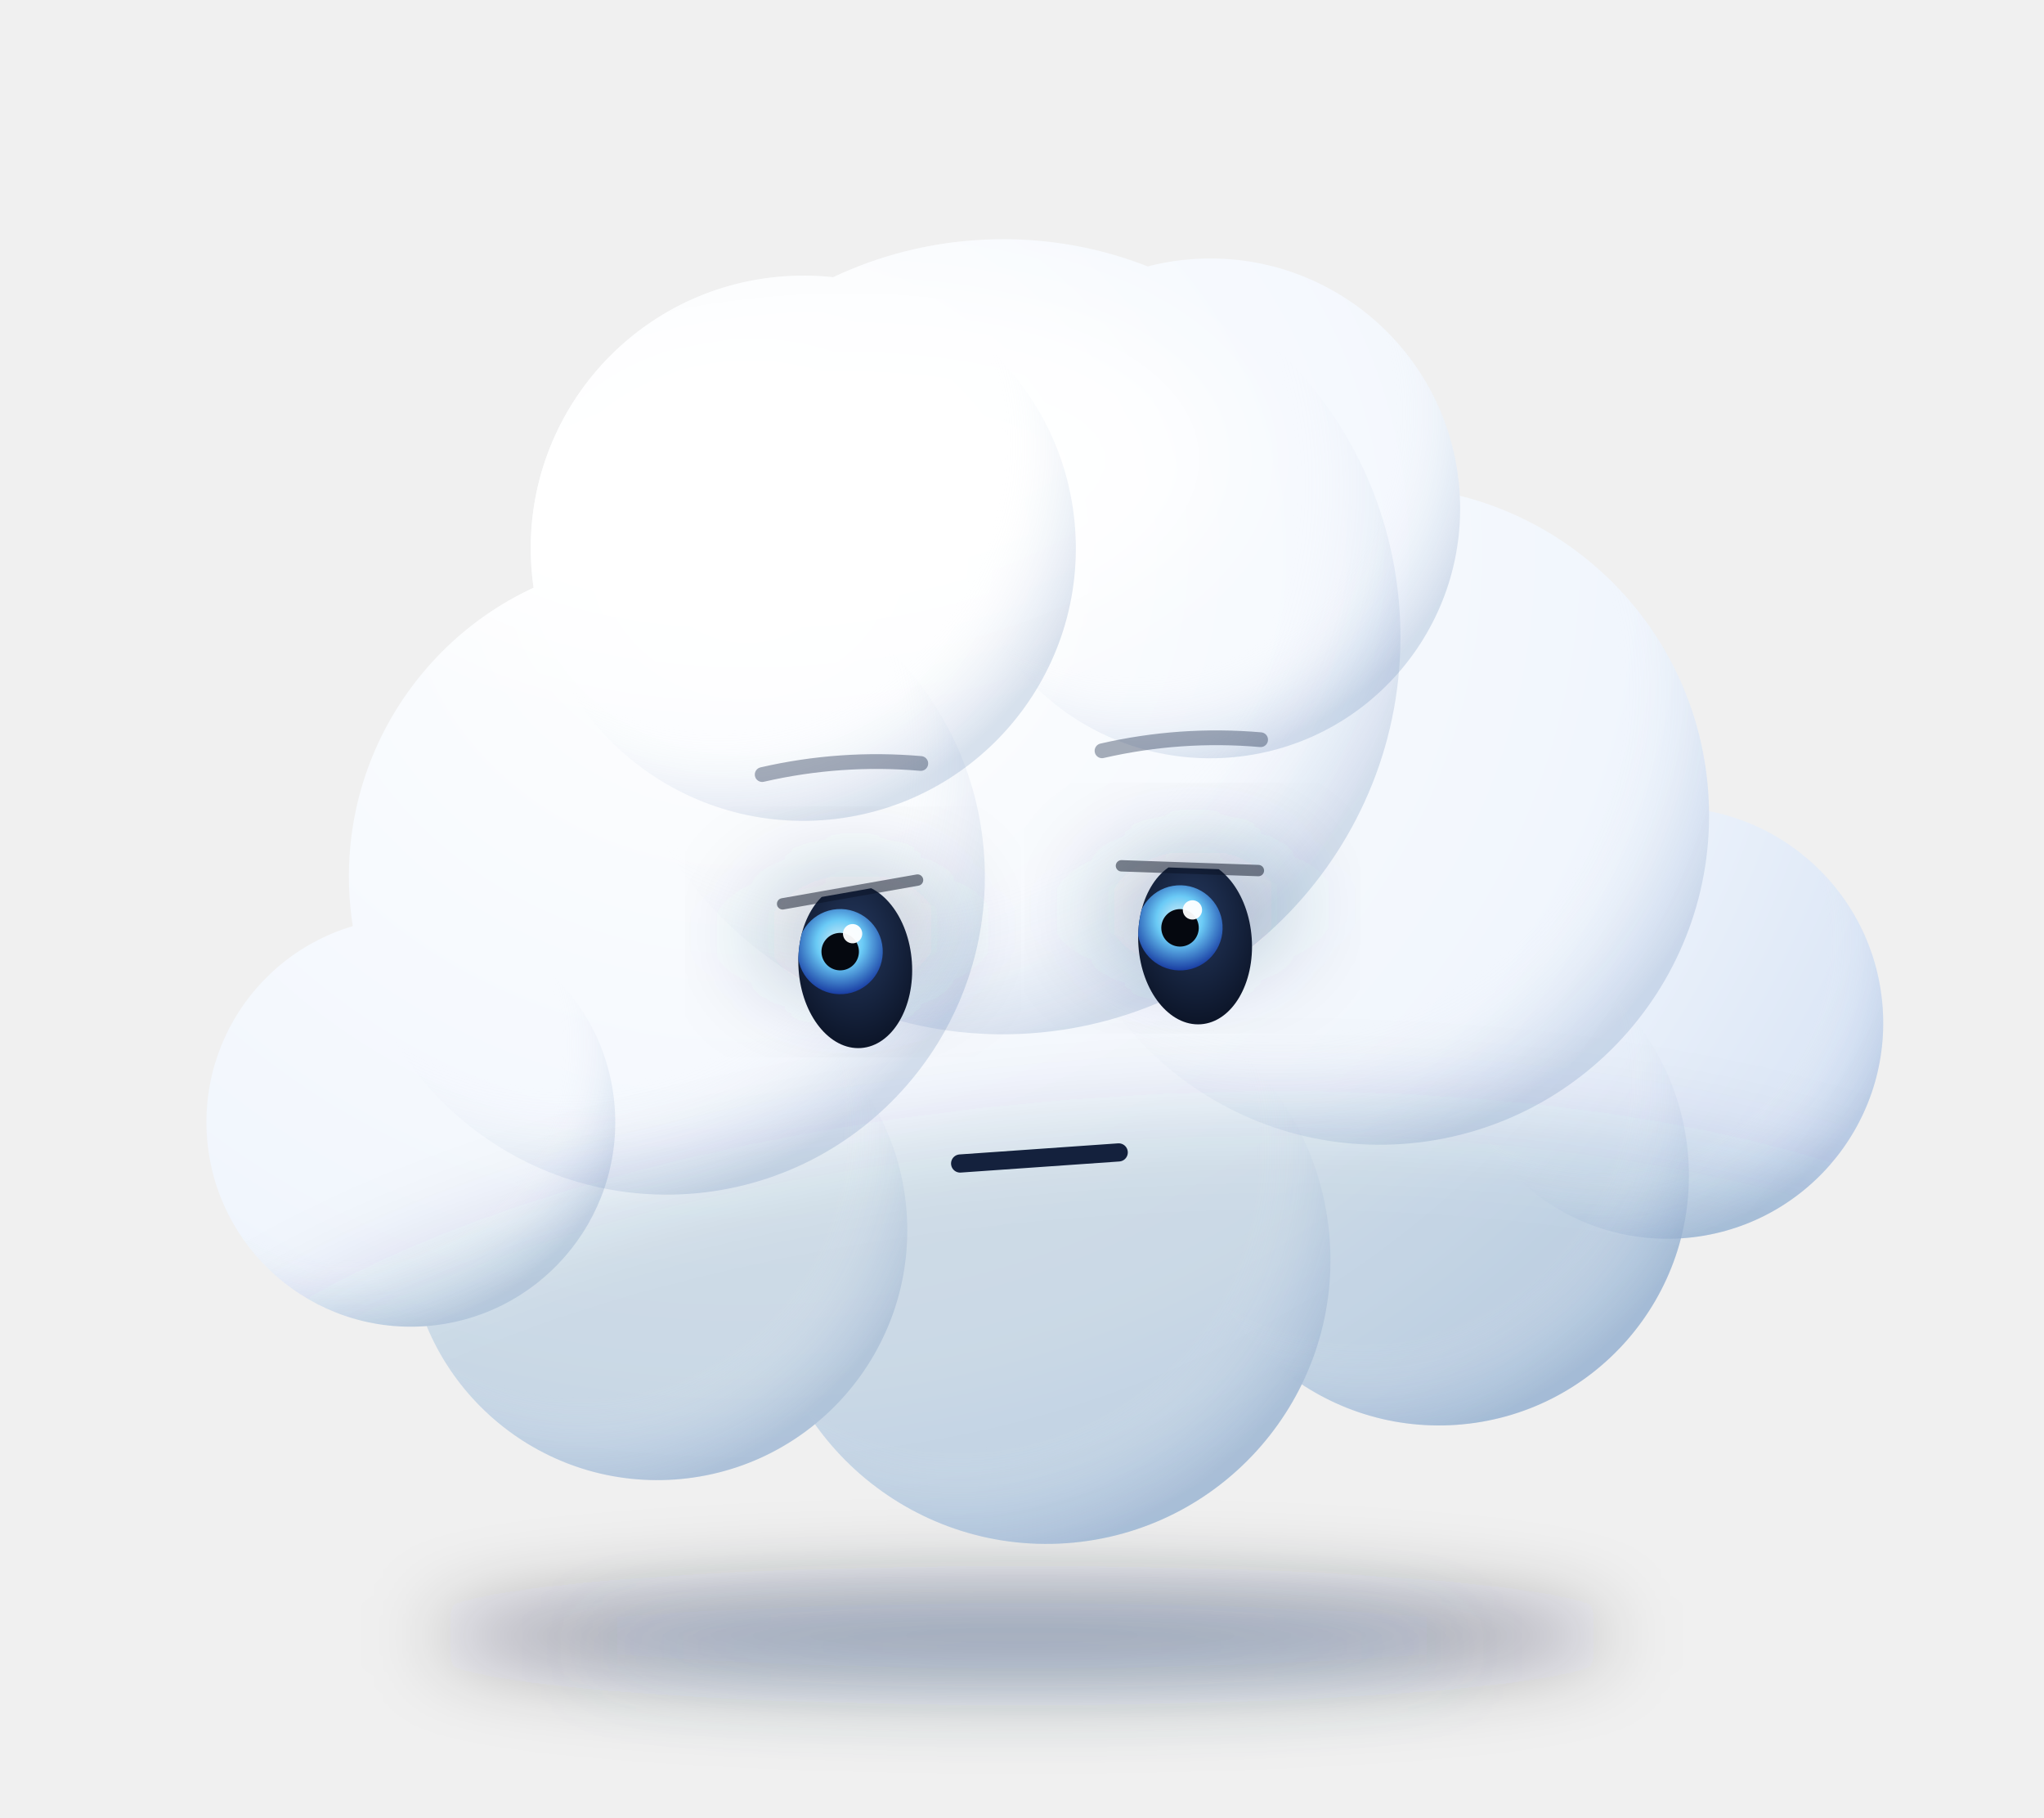
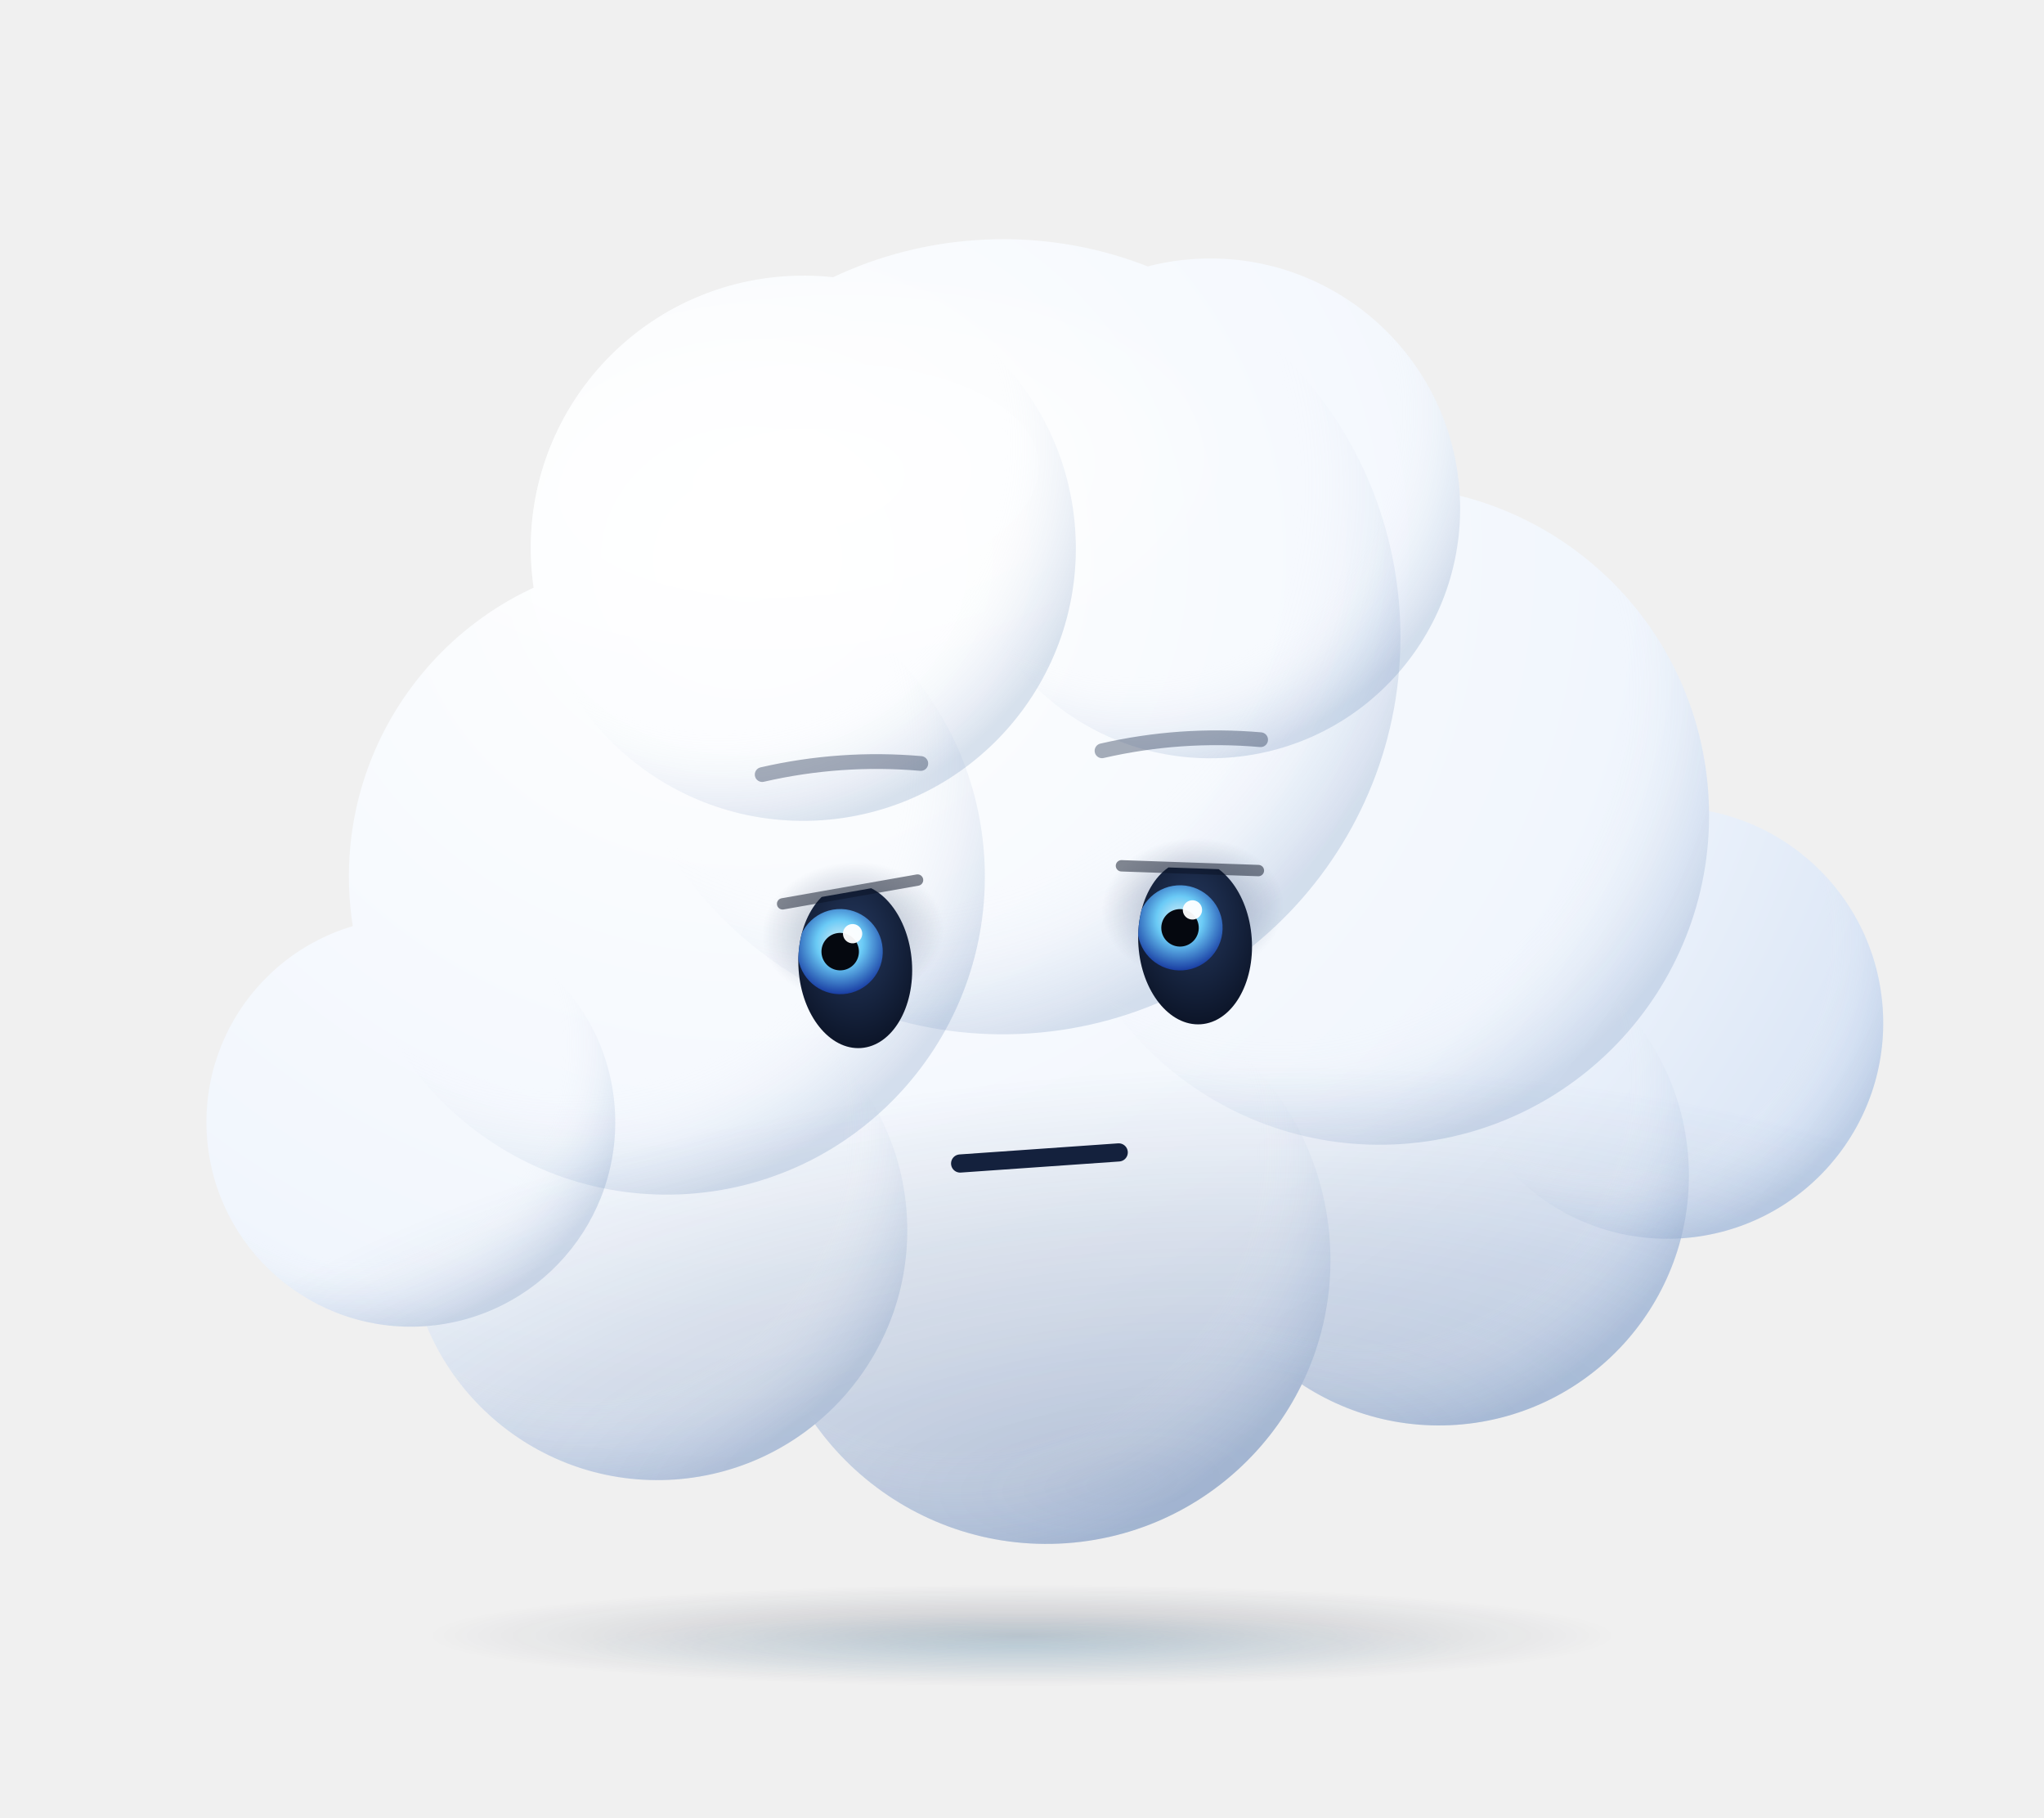
<svg xmlns="http://www.w3.org/2000/svg" viewBox="0 0 360 320" width="720" height="640">
  <defs>
    <radialGradient id="cl-body" cx="38%" cy="30%" r="78%">
      <stop offset="0" stop-color="#FFFFFF" />
      <stop offset="0.55" stop-color="#F1F6FD" />
      <stop offset="0.85" stop-color="#D3E0F3" />
      <stop offset="1" stop-color="#AAC0DE" />
    </radialGradient>
    <radialGradient id="cl-lobe" cx="36%" cy="30%" r="72%">
      <stop offset="0" stop-color="#FFFFFF" stop-opacity="0" />
      <stop offset="0.72" stop-color="#FFFFFF" stop-opacity="0" />
      <stop offset="0.9" stop-color="#7F9CC8" stop-opacity="0.12" />
      <stop offset="1" stop-color="#5D7FB0" stop-opacity="0.22" />
    </radialGradient>
    <radialGradient id="cl-iris" cx="50%" cy="40%" r="60%">
      <stop offset="0" stop-color="#E6FAFF" />
      <stop offset="0.45" stop-color="#6FD3FF" />
      <stop offset="1" stop-color="#1A3FA8" />
    </radialGradient>
    <radialGradient id="cl-eye" cx="50%" cy="35%" r="70%">
      <stop offset="0" stop-color="#25395F" />
      <stop offset="1" stop-color="#0A1224" />
    </radialGradient>
-     <filter id="cl-soft" x="-40%" y="-40%" width="180%" height="180%">
-       <feGaussianBlur stdDeviation="9" />
-     </filter>
-     <filter id="cl-glow" x="-50%" y="-200%" width="200%" height="500%">
-       <feGaussianBlur stdDeviation="7" />
-     </filter>
+     <radialGradient id="cl-hi" cx="50%" cy="50%" r="50%">
+       <stop offset="0" stop-color="#FFFFFF" stop-opacity="0.95" />
+       <stop offset="0.6" stop-color="#FFFFFF" stop-opacity="0.45" />
+       <stop offset="1" stop-color="#FFFFFF" stop-opacity="0" />
+     </radialGradient>
+     <radialGradient id="cl-shade" cx="50%" cy="50%" r="50%">
+       <stop offset="0" stop-color="#1E3A6E" stop-opacity="0.24" />
+       <stop offset="0.6" stop-color="#1E3A6E" stop-opacity="0.12" />
+       <stop offset="1" stop-color="#1E3A6E" stop-opacity="0" />
+     </radialGradient>
+     <radialGradient id="cl-socket" cx="50%" cy="50%" r="50%">
+       <stop offset="0" stop-color="#2A3F66" stop-opacity="0.42" />
+       <stop offset="1" stop-color="#2A3F66" stop-opacity="0" />
+     </radialGradient>
+     <radialGradient id="cl-ground" cx="50%" cy="50%" r="50%">
+       <stop offset="0" stop-color="#07102A" stop-opacity="0.6" />
+       <stop offset="1" stop-color="#07102A" stop-opacity="0" />
+     </radialGradient>
+     <radialGradient id="cl-cyan" cx="50%" cy="50%" r="50%">
+       <stop offset="0" stop-color="#6FD3FF" stop-opacity="0.9" />
+       <stop offset="1" stop-color="#6FD3FF" stop-opacity="0" />
+     </radialGradient>
+     <radialGradient id="cl-coral" cx="50%" cy="50%" r="50%">
+       <stop offset="0" stop-color="#FF8A8A" stop-opacity="0.9" />
+       <stop offset="1" stop-color="#FF8A8A" stop-opacity="0" />
+     </radialGradient>
    <clipPath id="cl-clip">
      <circle cx="180" cy="112" r="70" />
      <circle cx="118" cy="150" r="56" />
      <circle cx="244" cy="148" r="58" />
      <circle cx="146" cy="94" r="48" />
      <circle cx="218" cy="92" r="44" />
      <circle cx="70" cy="190" r="36" />
      <circle cx="292" cy="188" r="38" />
      <circle cx="112" cy="212" r="44" />
      <circle cx="180" cy="222" r="50" />
      <circle cx="250" cy="212" r="44" />
    </clipPath>
    <clipPath id="cl-ell-L">
      <ellipse cx="150" cy="168" rx="10" ry="14.5" />
    </clipPath>
    <clipPath id="cl-ell-R">
      <ellipse cx="210" cy="168" rx="10" ry="14.5" />
    </clipPath>
    <clipPath id="cl-lid-L">
      <path d="M136 156.42 L164 153.48 L164 198 L136 198 Z" data-k="lidL" />
    </clipPath>
    <clipPath id="cl-lid-R">
      <path d="M196 153.48 L224 156.42 L224 198 L196 198 Z" data-k="lidR" />
    </clipPath>
  </defs>
-   <ellipse cx="180" cy="288" rx="104" ry="9" fill="#07102A" fill-opacity="0.34" filter="url(#cl-glow)" data-k="ground" />
-   <ellipse cx="180" cy="290" rx="78" ry="6" fill="#6FD3FF" fill-opacity="0.16" filter="url(#cl-glow)" data-k="glowCyan" />
-   <ellipse cx="180" cy="290" rx="60" ry="5" fill="#FF8A8A" fill-opacity="0" filter="url(#cl-glow)" data-k="glowCoral" />
+   <ellipse cx="180" cy="288" rx="104" ry="9" fill="url(#cl-ground)" fill-opacity="0.34" data-k="ground" />
+   <ellipse cx="180" cy="290" rx="78" ry="6" fill="url(#cl-cyan)" fill-opacity="0.16" data-k="glowCyan" />
+   <ellipse cx="180" cy="290" rx="60" ry="5" fill="url(#cl-coral)" fill-opacity="0" data-k="glowCoral" />
  <g transform="translate(0 0) translate(180 160) rotate(-4) scale(1 1) translate(-180 -160)" data-k="body">
    <g clip-path="url(#cl-clip)">
      <rect x="0" y="0" width="360" height="320" fill="url(#cl-body)" />
-       <ellipse cx="146" cy="82" rx="74" ry="34" fill="#FFFFFF" fill-opacity="0.9" filter="url(#cl-soft)" />
-       <ellipse cx="190" cy="262" rx="176" ry="64" fill="#1E3A6E" fill-opacity="0.16" filter="url(#cl-soft)" />
+       <ellipse cx="146" cy="82" rx="78" ry="38" fill="url(#cl-hi)" />
+       <ellipse cx="190" cy="262" rx="186" ry="72" fill="url(#cl-shade)" />
      <circle cx="180" cy="112" r="70" fill="url(#cl-lobe)" />
      <circle cx="118" cy="150" r="56" fill="url(#cl-lobe)" />
      <circle cx="244" cy="148" r="58" fill="url(#cl-lobe)" />
      <circle cx="146" cy="94" r="48" fill="url(#cl-lobe)" />
      <circle cx="218" cy="92" r="44" fill="url(#cl-lobe)" />
      <circle cx="70" cy="190" r="36" fill="url(#cl-lobe)" />
      <circle cx="292" cy="188" r="38" fill="url(#cl-lobe)" />
      <circle cx="112" cy="212" r="44" fill="url(#cl-lobe)" />
      <circle cx="180" cy="222" r="50" fill="url(#cl-lobe)" />
      <circle cx="250" cy="212" r="44" fill="url(#cl-lobe)" />
    </g>
-     <ellipse cx="150" cy="162" rx="15" ry="10.15" fill="#2A3F66" fill-opacity="0.3" filter="url(#cl-soft)" />
+     <ellipse cx="150" cy="162" rx="16" ry="12.325" fill="url(#cl-socket)" />
    <g clip-path="url(#cl-lid-L)">
      <g clip-path="url(#cl-ell-L)">
        <ellipse cx="150" cy="168" rx="10" ry="14.5" fill="url(#cl-eye)" />
        <g transform="translate(-2.47 -2.69)" data-k="gazeL">
          <circle cx="150" cy="168" r="7.5" fill="url(#cl-iris)" fill-opacity="0.95" />
          <circle cx="150" cy="168" r="3.3" fill="#05080F" />
          <circle cx="152.4" cy="165" r="1.7" fill="#FFFFFF" fill-opacity="0.95" />
        </g>
      </g>
    </g>
    <path d="M138 156.21 L162 153.69" fill="none" stroke="#0A1224" stroke-opacity="0.5" stroke-width="2" stroke-linecap="round" data-k="lidEdgeL" />
    <path d="M136 133.25 Q150 131.05 164 133.25" fill="none" stroke="#1B2A4A" stroke-opacity="0.38" stroke-width="2.6" stroke-linecap="round" data-k="browL" />
-     <ellipse cx="210" cy="162" rx="15" ry="10.15" fill="#2A3F66" fill-opacity="0.3" filter="url(#cl-soft)" />
+     <ellipse cx="210" cy="162" rx="16" ry="12.325" fill="url(#cl-socket)" />
    <g clip-path="url(#cl-lid-R)">
      <g clip-path="url(#cl-ell-R)">
        <ellipse cx="210" cy="168" rx="10" ry="14.5" fill="url(#cl-eye)" />
        <g transform="translate(-2.47 -2.69)" data-k="gazeR">
          <circle cx="210" cy="168" r="7.5" fill="url(#cl-iris)" fill-opacity="0.95" />
          <circle cx="210" cy="168" r="3.3" fill="#05080F" />
          <circle cx="212.4" cy="165" r="1.7" fill="#FFFFFF" fill-opacity="0.95" />
        </g>
      </g>
    </g>
    <path d="M198 153.69 L222 156.21" fill="none" stroke="#0A1224" stroke-opacity="0.5" stroke-width="2" stroke-linecap="round" data-k="lidEdgeR" />
    <path d="M224 133.25 Q210 131.05 196 133.25" fill="none" stroke="#1B2A4A" stroke-opacity="0.38" stroke-width="2.6" stroke-linecap="round" data-k="browR" />
    <path d="M166 204 Q180 204 194 204" fill="none" stroke="#14213D" stroke-width="3.2" stroke-linecap="round" data-k="smile" />
    <ellipse cx="180" cy="207.28" rx="4.5" ry="0.8" fill="#14213D" fill-opacity="0" data-k="mouthOpen" />
  </g>
</svg>
